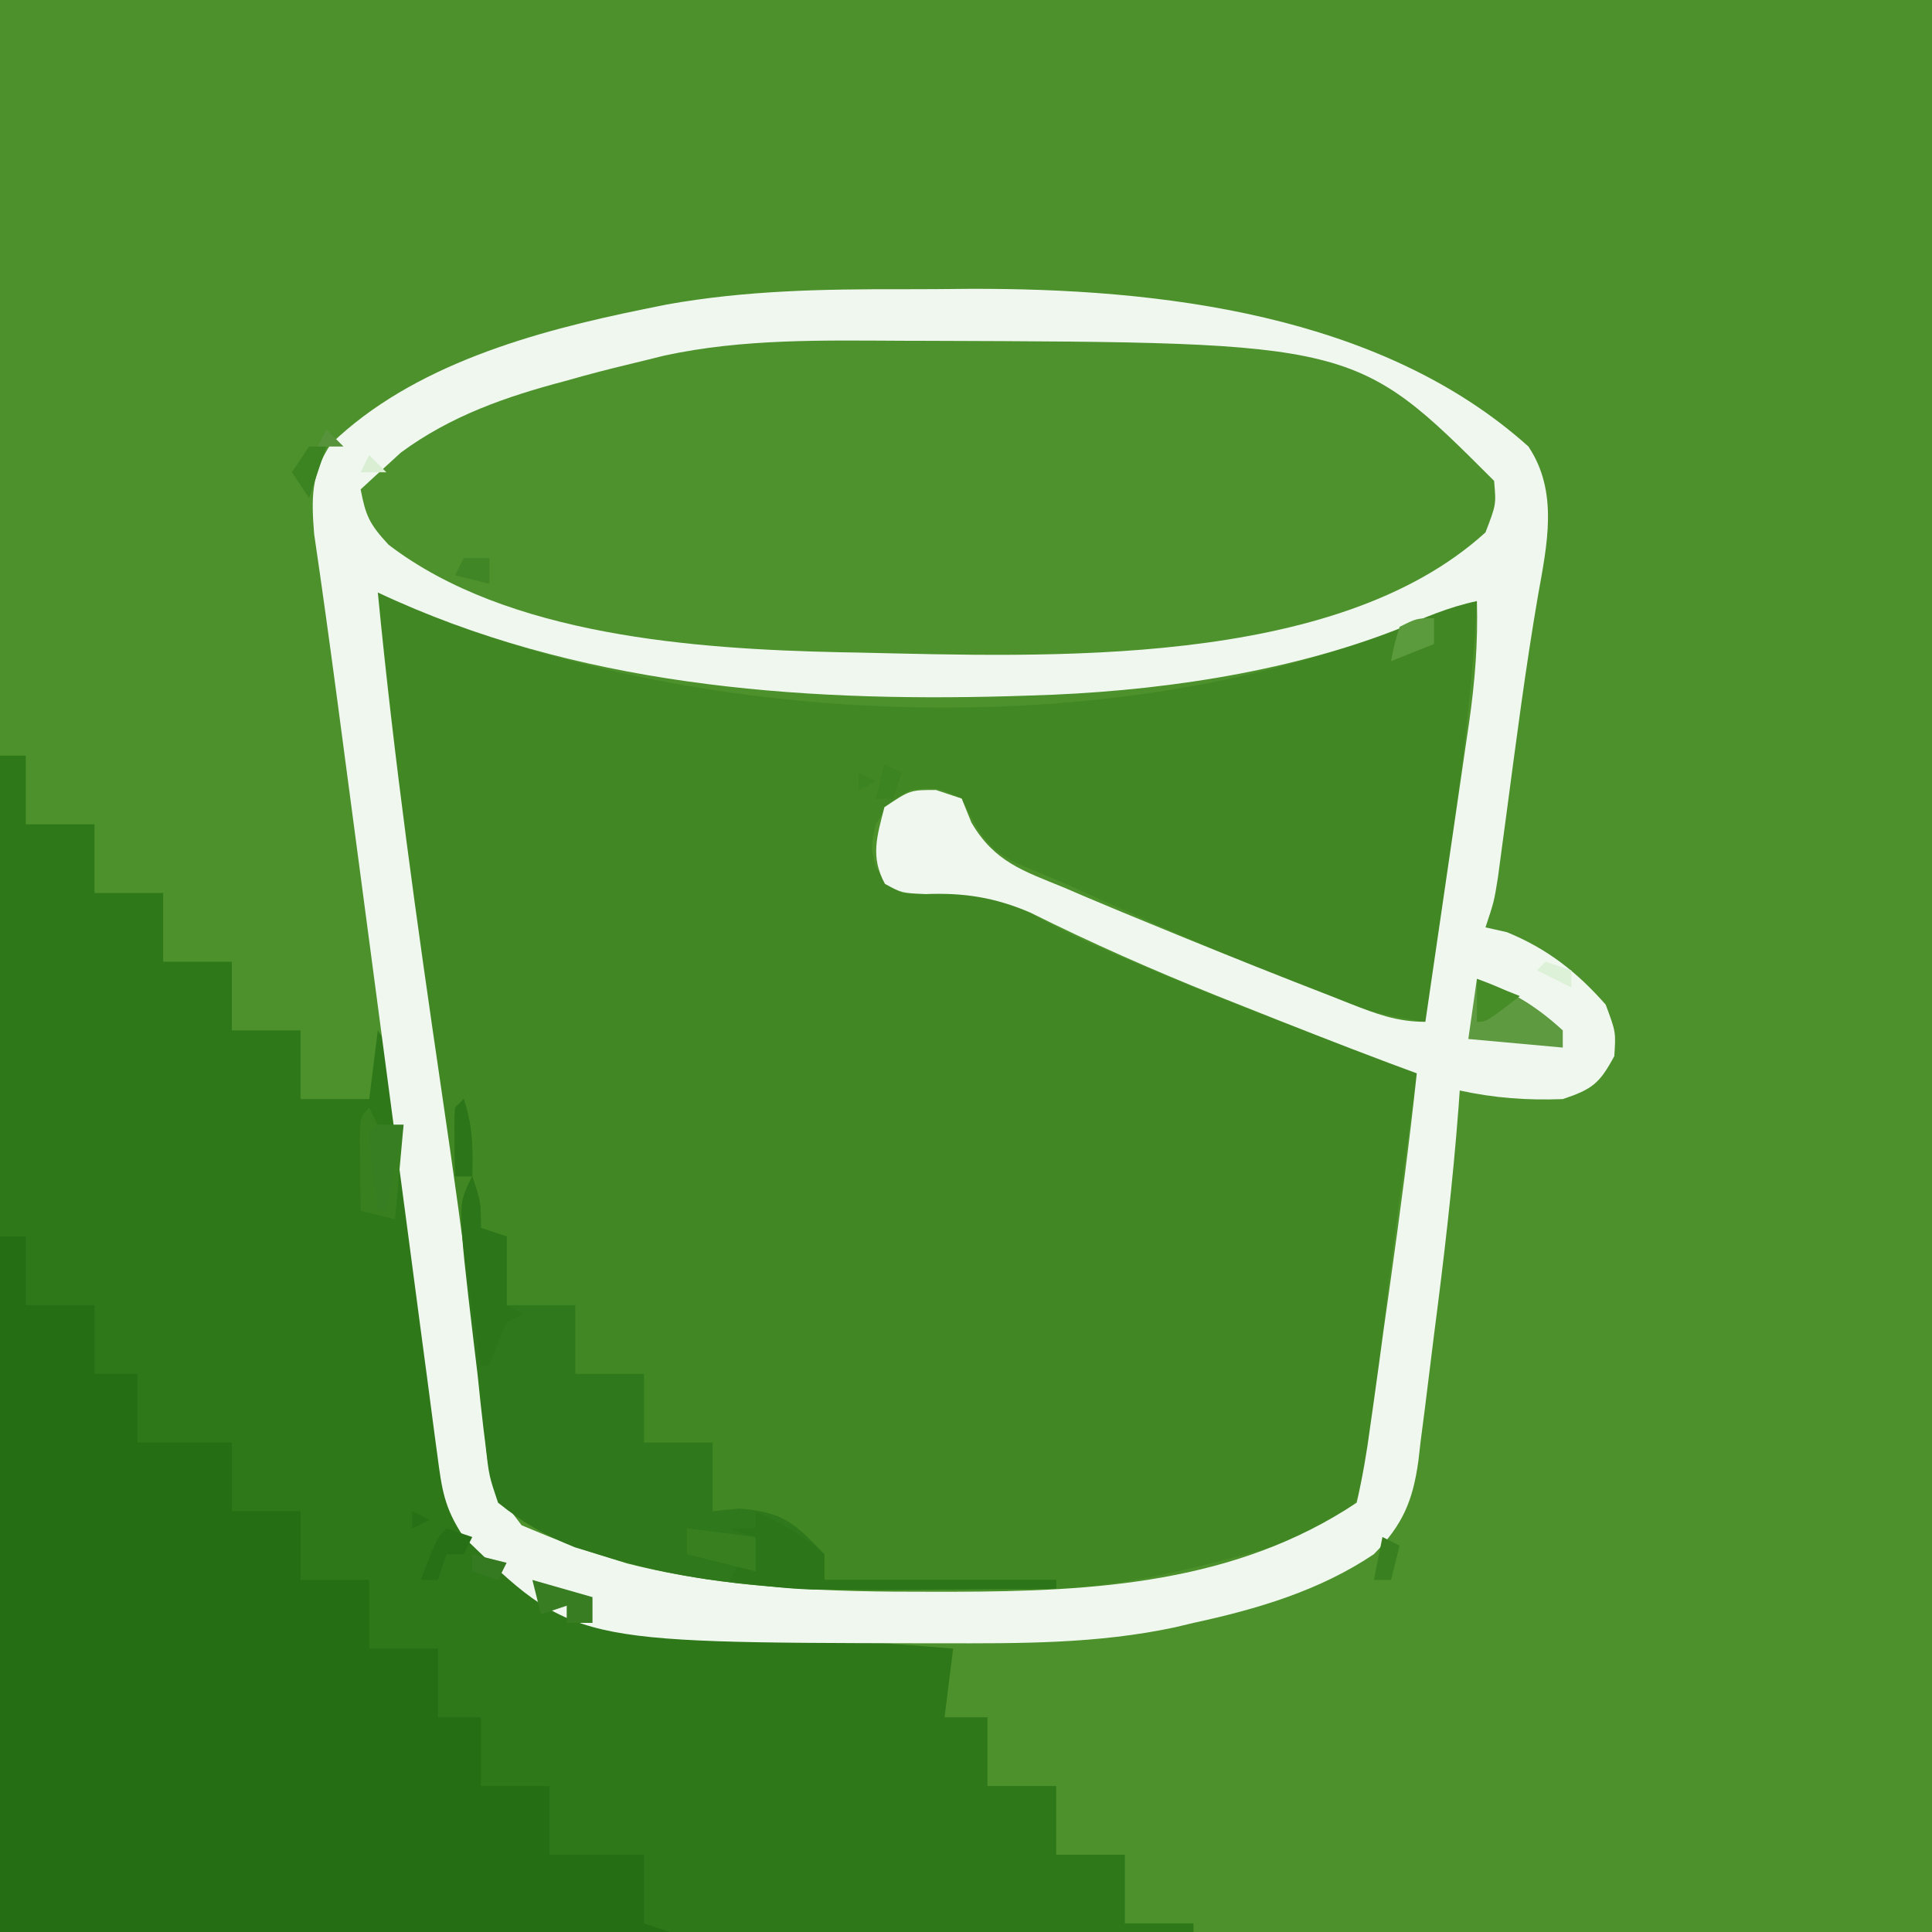
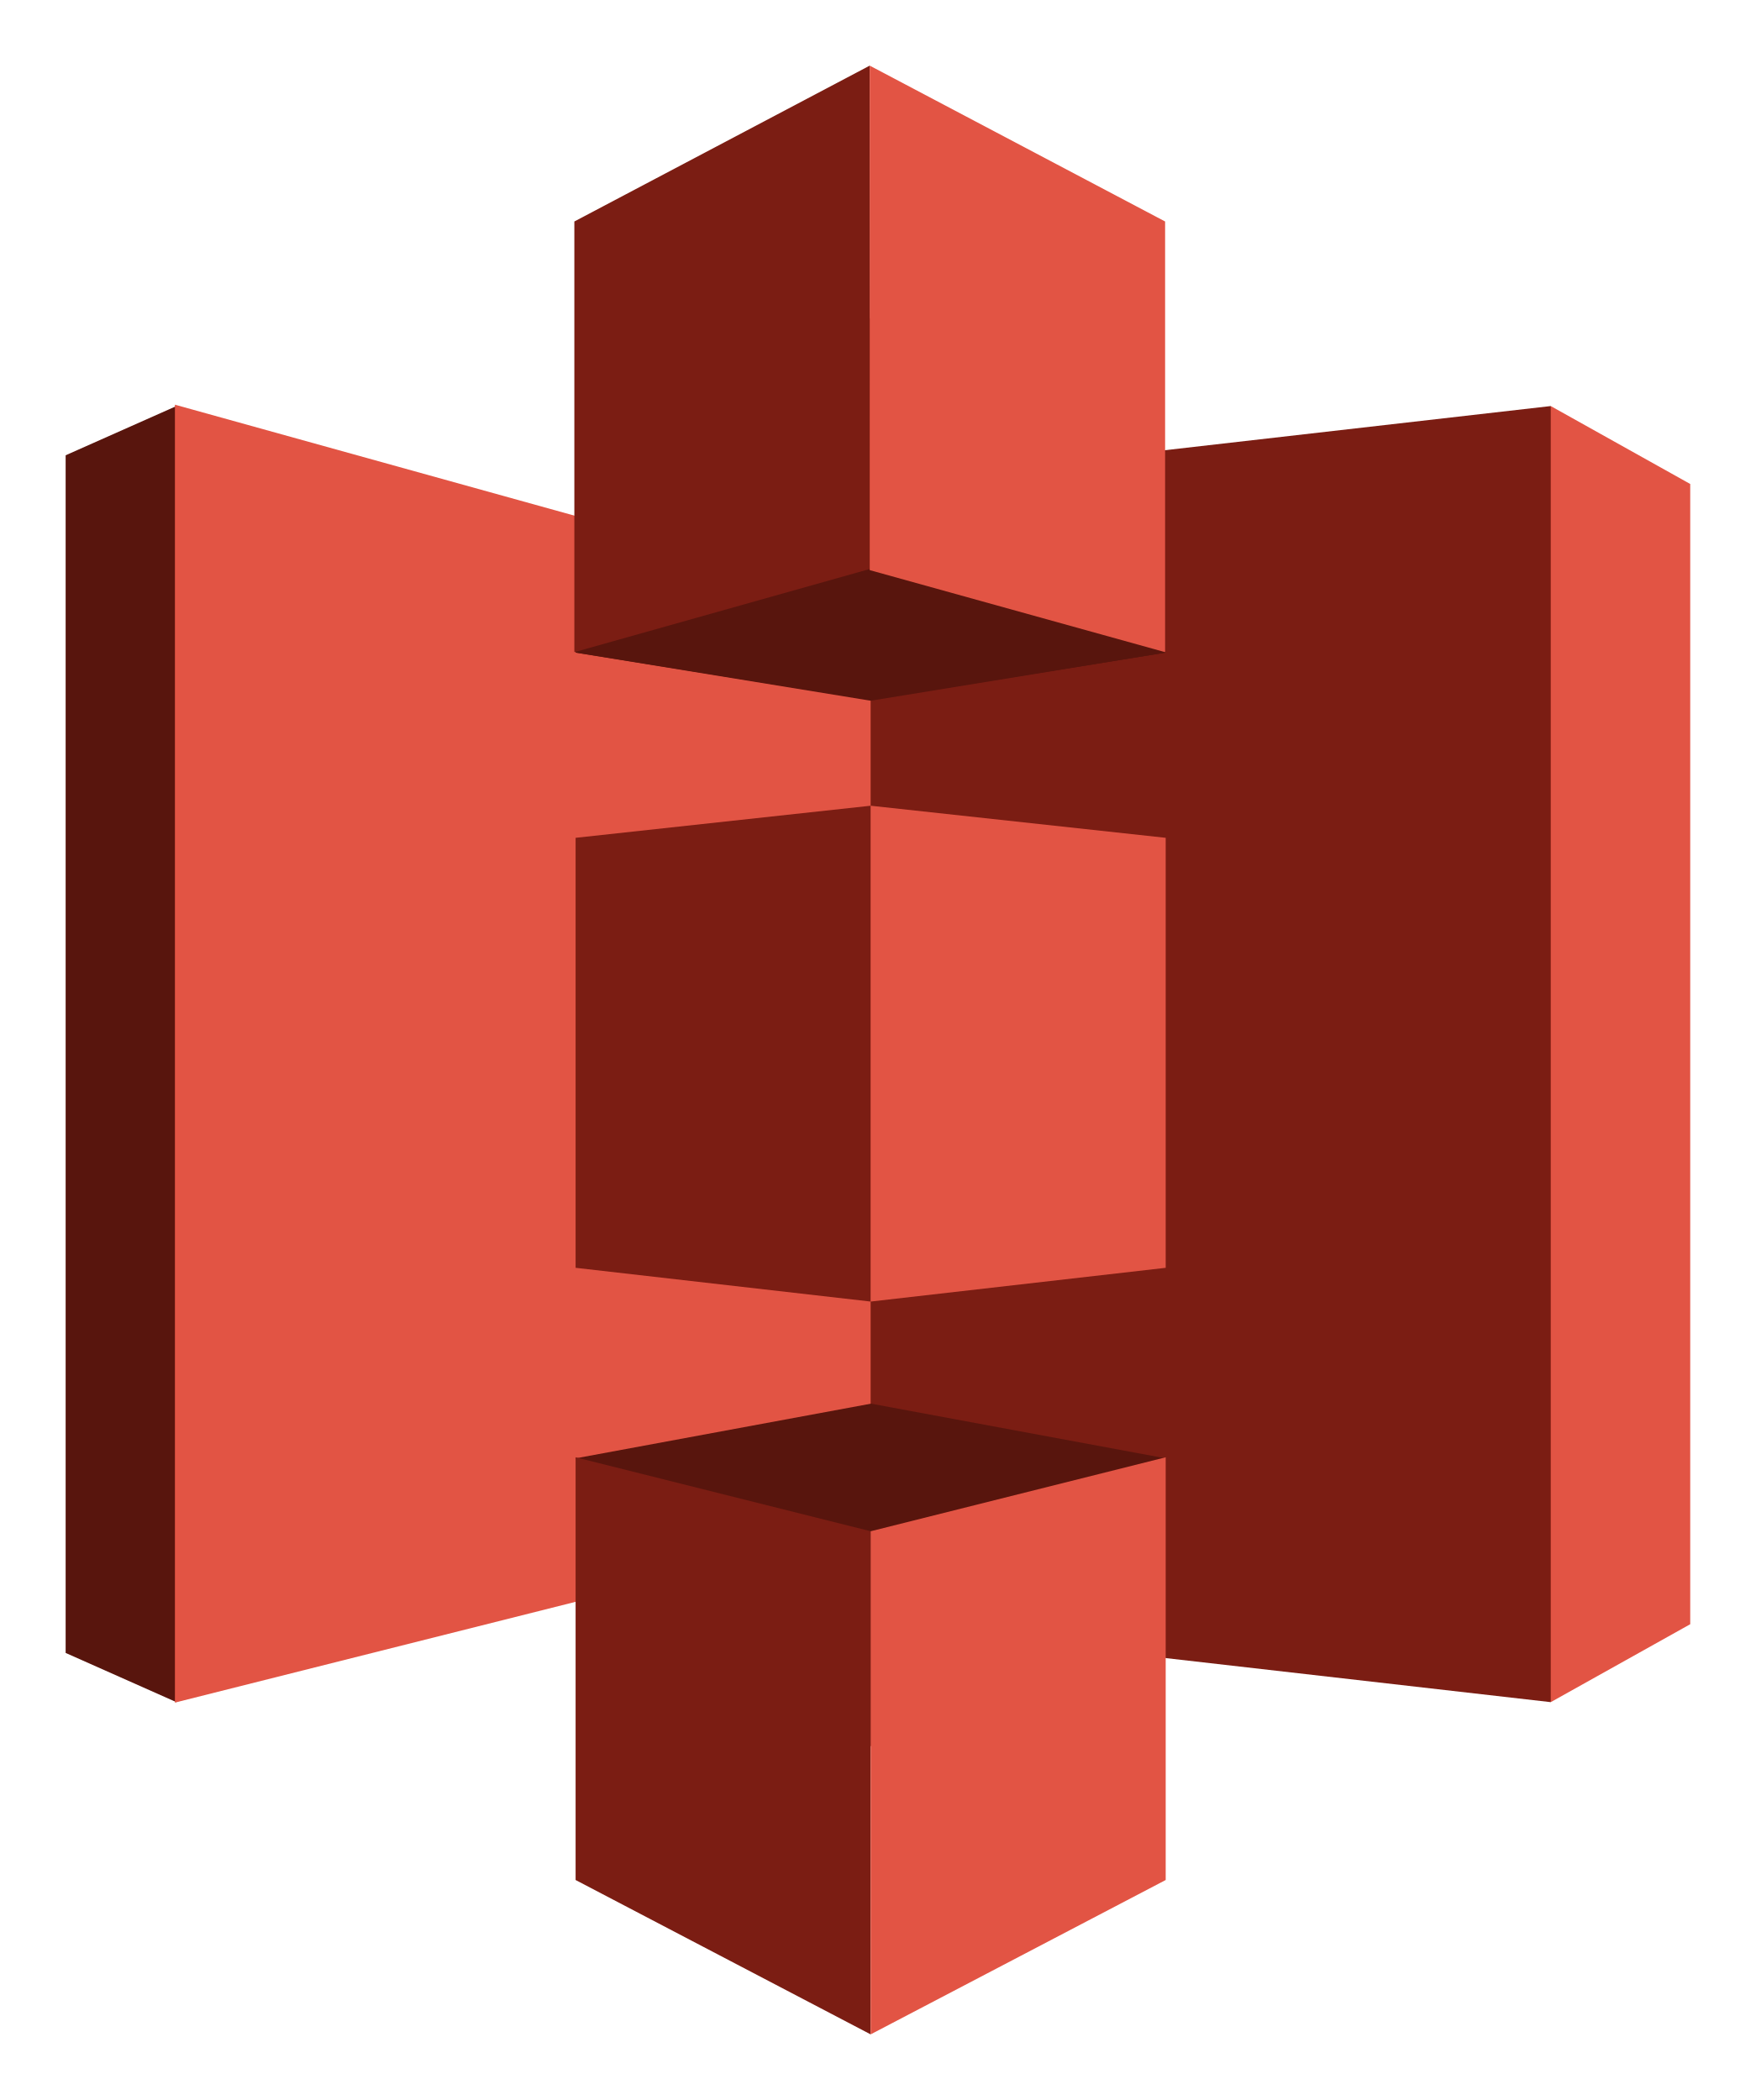
- <svg xmlns="http://www.w3.org/2000/svg" version="1.1" viewBox="0 0 225 225" preserveAspectRatio="xMidYMid meet">
-   <path d="M0 0 C74.25 0 148.5 0 225 0 C225 74.25 225 148.5 225 225 C150.75 225 76.5 225 0 225 C0 150.75 0 76.5 0 0 Z " fill="#4C912B" transform="translate(0,0)" />
-   <path d="M0 0 C0.956 0.42 1.912 0.839 2.896 1.271 C36.155 15.667 83.5 17.842 117.531 4.629 C119.363 3.778 121.18 2.893 122.969 1.953 C125 1 125 1 128 1 C127.419 11.904 126.038 22.584 124.438 33.375 C124.201 34.997 123.964 36.62 123.729 38.242 C123.158 42.162 122.581 46.081 122 50 C118.366 49.465 115.079 48.807 111.672 47.434 C110.881 47.117 110.089 46.8 109.274 46.473 C108.025 45.961 108.025 45.961 106.75 45.438 C105.443 44.908 105.443 44.908 104.111 44.368 C95.973 41.045 87.932 37.51 79.937 33.856 C78.634 33.28 77.318 32.733 75.991 32.214 C71.114 30.296 70.301 28.602 68 24 C65.109 22.671 65.109 22.671 62 23 C59.5 24.5 59.5 24.5 58 27 C57.416 29.543 57.416 29.543 58 32 C59.188 33.746 59.188 33.746 61 35 C63.182 35.175 63.182 35.175 65.562 34.875 C70.639 34.744 73.543 35.95 77.926 38.379 C81.898 40.474 85.984 42.205 90.125 43.938 C90.94 44.279 91.756 44.621 92.596 44.973 C99.234 47.73 105.932 50.299 112.68 52.773 C115.473 53.805 118.242 54.878 121 56 C119.858 64.478 119.858 64.478 119.341 68.171 C118.533 73.96 117.79 79.749 117.121 85.555 C116.81 88.078 116.499 90.602 116.188 93.125 C116.059 94.34 115.93 95.554 115.798 96.806 C114.715 105.259 114.715 105.259 111.457 108.637 C107.187 110.321 102.959 111.609 98.5 112.688 C97.671 112.9 96.842 113.112 95.988 113.33 C88.959 115.101 82.303 116.157 75.031 116.168 C74.274 116.171 73.517 116.175 72.736 116.178 C71.136 116.183 69.536 116.185 67.936 116.185 C65.535 116.187 63.135 116.206 60.734 116.225 C48.951 116.268 37.33 115.695 26 112.125 C24.484 111.665 24.484 111.665 22.938 111.195 C19.476 109.787 16.908 108.371 14 106 C13.109 103.373 12.66 101.419 12.357 98.722 C12.253 97.995 12.15 97.267 12.044 96.517 C11.708 94.107 11.41 91.693 11.113 89.277 C10.885 87.576 10.654 85.875 10.421 84.175 C9.811 79.679 9.234 75.179 8.664 70.678 C8.09 66.202 7.484 61.731 6.881 57.26 C4.328 38.202 1.998 19.125 0 0 Z " fill="#418724" transform="translate(44,69)" />
-   <path d="M0 0 C0.99 0 1.98 0 3 0 C3 2.64 3 5.28 3 8 C5.64 8 8.28 8 11 8 C11 10.64 11 13.28 11 16 C13.64 16 16.28 16 19 16 C19 18.64 19 21.28 19 24 C21.64 24 24.28 24 27 24 C27 26.64 27 29.28 27 32 C29.64 32 32.28 32 35 32 C35 34.64 35 37.28 35 40 C37.64 40 40.28 40 43 40 C43.33 37.36 43.66 34.72 44 32 C46.087 35.131 46.375 36.487 46.79 40.126 C46.914 41.171 47.038 42.216 47.166 43.292 C47.356 44.985 47.356 44.985 47.551 46.711 C47.84 49.094 48.129 51.477 48.42 53.859 C48.87 57.62 49.313 61.381 49.742 65.144 C50.159 68.773 50.603 72.398 51.051 76.023 C51.232 77.71 51.232 77.71 51.418 79.43 C52.1 85.881 52.1 85.881 55.508 91.17 C70.849 102.437 92.72 102.402 111 104 C110.67 106.64 110.34 109.28 110 112 C111.65 112 113.3 112 115 112 C115 114.64 115 117.28 115 120 C117.64 120 120.28 120 123 120 C123 122.64 123 125.28 123 128 C125.64 128 128.28 128 131 128 C131 130.64 131 133.28 131 136 C133.64 136 136.28 136 139 136 C139 136.33 139 136.66 139 137 C93.13 137 47.26 137 0 137 C0 91.79 0 46.58 0 0 Z " fill="#2E781A" transform="translate(0,88)" />
-   <path d="M0 0 C2.585 0.003 5.168 -0.02 7.752 -0.046 C29.967 -0.13 55.712 2.88 72.918 18.316 C76.439 23.597 75.101 29.701 74.031 35.691 C72.568 44.205 71.469 52.767 70.33 61.329 C70.162 62.574 69.994 63.819 69.821 65.101 C69.671 66.224 69.521 67.347 69.367 68.503 C68.918 71.316 68.918 71.316 67.918 74.316 C68.743 74.501 69.568 74.687 70.418 74.878 C75.123 76.811 78.559 79.502 81.918 83.316 C83.106 86.503 83.106 86.503 82.918 89.316 C81.206 92.483 80.381 93.161 76.918 94.316 C72.724 94.471 69.008 94.201 64.918 93.316 C64.873 93.962 64.827 94.609 64.781 95.275 C64.104 104.138 63.072 112.942 61.926 121.754 C61.711 123.432 61.503 125.11 61.301 126.79 C61.006 129.247 60.689 131.701 60.367 134.156 C60.282 134.901 60.196 135.647 60.108 136.416 C59.458 141.142 58.264 143.912 54.918 147.316 C48.611 151.566 41.287 153.724 33.918 155.316 C33.208 155.485 32.498 155.654 31.767 155.828 C22.741 157.762 13.73 157.711 4.543 157.691 C3.701 157.691 2.86 157.691 1.993 157.691 C-38.393 157.608 -38.393 157.608 -51.082 145.316 C-53.381 141.866 -53.622 139.747 -54.163 135.658 C-54.3 134.647 -54.3 134.647 -54.44 133.616 C-54.742 131.375 -55.033 129.132 -55.324 126.89 C-55.535 125.307 -55.747 123.724 -55.959 122.141 C-56.52 117.947 -57.072 113.751 -57.622 109.555 C-58.167 105.406 -58.72 101.258 -59.273 97.111 C-60.137 90.625 -60.996 84.14 -61.85 77.653 C-63.006 68.88 -64.171 60.107 -65.34 51.335 C-65.502 50.112 -65.665 48.889 -65.832 47.629 C-66.683 41.249 -67.557 34.875 -68.496 28.507 C-68.822 24.438 -68.878 21.51 -66.566 18.042 C-57.003 8.798 -42.817 4.903 -30.082 2.316 C-29.202 2.137 -28.322 1.958 -27.415 1.774 C-18.271 0.14 -9.258 -0.023 0 0 Z M-61.082 35.316 C-59.215 54.645 -56.523 73.839 -53.703 93.049 C-52.34 102.356 -50.994 111.654 -49.949 121.003 C-49.786 122.414 -49.622 123.825 -49.458 125.236 C-49.175 127.751 -48.912 130.268 -48.676 132.788 C-48.064 139.083 -48.064 139.083 -44.336 143.945 C-41.258 145.241 -38.278 146.47 -35.082 147.441 C-34.092 147.753 -33.102 148.065 -32.082 148.386 C-20.342 151.371 -8.427 151.719 3.606 151.691 C4.395 151.691 5.185 151.691 5.999 151.691 C22.398 151.655 38.837 150.703 52.918 141.316 C53.597 138.333 54.092 135.491 54.489 132.468 C54.615 131.582 54.742 130.696 54.872 129.784 C55.275 126.942 55.659 124.098 56.043 121.253 C56.309 119.363 56.576 117.473 56.844 115.583 C57.98 107.504 59.045 99.428 59.918 91.316 C58.847 90.919 57.776 90.522 56.672 90.113 C51.04 87.999 45.446 85.79 39.856 83.566 C38.752 83.127 37.648 82.688 36.511 82.236 C29.163 79.287 21.989 76.13 14.906 72.593 C10.781 70.829 7.197 70.266 2.731 70.441 C-0.082 70.316 -0.082 70.316 -2.019 69.253 C-3.748 66.1 -2.941 63.691 -2.082 60.316 C0.918 58.316 0.918 58.316 3.918 58.316 C5.403 58.811 5.403 58.811 6.918 59.316 C7.291 60.236 7.663 61.156 8.047 62.105 C10.717 66.687 14.07 67.735 18.856 69.691 C19.736 70.068 20.616 70.445 21.523 70.834 C24.312 72.019 27.112 73.172 29.918 74.316 C30.832 74.691 31.745 75.066 32.686 75.452 C38.409 77.795 44.152 80.082 49.918 82.316 C50.66 82.61 51.402 82.904 52.166 83.207 C55.221 84.398 57.61 85.316 60.918 85.316 C61.779 79.463 62.633 73.61 63.482 67.756 C63.771 65.766 64.062 63.777 64.355 61.788 C64.776 58.922 65.192 56.054 65.606 53.187 C65.803 51.863 65.803 51.863 66.003 50.512 C66.688 45.723 67.056 41.154 66.918 36.316 C63.594 37.024 60.715 38.269 57.606 39.628 C44.421 44.774 29.028 46.922 14.918 47.316 C13.712 47.354 13.712 47.354 12.482 47.394 C-12.522 48.099 -38.181 46.094 -61.082 35.316 Z " fill="#F0F7EF" transform="translate(105.0818,33.68433)" />
-   <path d="M0 0 C1.336 0.003 1.336 0.003 2.698 0.006 C52.49 0.178 52.49 0.178 68.625 16.312 C68.875 19.062 68.875 19.062 67.625 22.312 C50.108 38.263 16.367 36.789 -5.375 36.312 C-6.08 36.3 -6.785 36.287 -7.511 36.274 C-24.384 35.903 -46.232 34.382 -60.125 23.75 C-62.362 21.327 -62.775 20.4 -63.375 17.312 C-62.385 16.385 -61.382 15.471 -60.375 14.562 C-59.818 14.052 -59.261 13.542 -58.688 13.016 C-52.883 8.741 -46.471 6.512 -39.562 4.688 C-38.832 4.484 -38.102 4.28 -37.35 4.07 C-35.033 3.441 -32.71 2.867 -30.375 2.312 C-29.602 2.121 -28.828 1.929 -28.031 1.731 C-18.785 -0.277 -9.413 -0.04 0 0 Z " fill="#4D922C" transform="translate(105.375,39.6875)" />
-   <path d="M0 0 C0.99 0 1.98 0 3 0 C3 2.64 3 5.28 3 8 C5.64 8 8.28 8 11 8 C11 10.64 11 13.28 11 16 C12.65 16 14.3 16 16 16 C16 18.64 16 21.28 16 24 C19.63 24 23.26 24 27 24 C27 26.64 27 29.28 27 32 C29.64 32 32.28 32 35 32 C35 34.64 35 37.28 35 40 C37.64 40 40.28 40 43 40 C43 42.64 43 45.28 43 48 C45.64 48 48.28 48 51 48 C51 50.64 51 53.28 51 56 C52.65 56 54.3 56 56 56 C56 58.64 56 61.28 56 64 C58.64 64 61.28 64 64 64 C64 66.64 64 69.28 64 72 C67.63 72 71.26 72 75 72 C75 74.64 75 77.28 75 80 C76.485 80.495 76.485 80.495 78 81 C52.26 81 26.52 81 0 81 C0 54.27 0 27.54 0 0 Z " fill="#256E14" transform="translate(0,144)" />
-   <path d="M0 0 C1.065 3.196 1.074 5.657 1 9 C0.34 9 -0.32 9 -1 9 C-1.098 2.848 -1.098 2.848 -1 1 C-0.67 0.67 -0.34 0.34 0 0 Z M1 9 C2 12 2 12 2 15 C2.99 15.33 3.98 15.66 5 16 C5 18.64 5 21.28 5 24 C7.64 24 10.28 24 13 24 C13 26.64 13 29.28 13 32 C15.64 32 18.28 32 21 32 C21 34.64 21 37.28 21 40 C23.64 40 26.28 40 29 40 C29 42.64 29 45.28 29 48 C30.547 47.845 30.547 47.845 32.125 47.688 C37.21 48.098 38.532 49.363 42 53 C42 53.99 42 54.98 42 56 C50.91 56 59.82 56 69 56 C69 56.33 69 56.66 69 57 C64.699 57.05 60.398 57.086 56.097 57.11 C54.641 57.12 53.184 57.133 51.728 57.151 C39.626 57.293 27.641 56.793 16 53.125 C14.989 52.818 13.979 52.511 12.938 52.195 C9.492 50.793 6.904 49.344 4 47 C2.952 43.887 2.952 43.887 2.539 40.258 C2.419 39.289 2.419 39.289 2.296 38.3 C2.047 36.244 1.836 34.186 1.625 32.125 C1.462 30.748 1.297 29.372 1.129 27.996 C-0.709 12.418 -0.709 12.418 1 9 Z " fill="#2F781B" transform="translate(54,128)" />
-   <path d="M0 0 C2.95 1.37 5.565 2.826 8 5 C8 5.99 8 6.98 8 8 C16.91 8 25.82 8 35 8 C35 8.33 35 8.66 35 9 C30.553 9.025 26.105 9.043 21.658 9.055 C20.147 9.06 18.636 9.067 17.125 9.075 C14.945 9.088 12.766 9.093 10.586 9.098 C8.622 9.106 8.622 9.106 6.619 9.114 C3.31 9.01 0.244 8.634 -3 8 C-2.01 6.35 -1.02 4.7 0 3 C-0.99 2.67 -1.98 2.34 -3 2 C-2.01 2 -1.02 2 0 2 C0 1.34 0 0.68 0 0 Z " fill="#2C7518" transform="translate(88,176)" />
-   <path d="M0 0 C1.065 3.196 1.074 5.657 1 9 C0.34 9 -0.32 9 -1 9 C-1.098 2.848 -1.098 2.848 -1 1 C-0.67 0.67 -0.34 0.34 0 0 Z M1 9 C2 12 2 12 2 15 C2.99 15.33 3.98 15.66 5 16 C5 18.64 5 21.28 5 24 C5.66 24.33 6.32 24.66 7 25 C6.34 25.33 5.68 25.66 5 26 C4.278 27.644 3.606 29.311 3 31 C2.67 31 2.34 31 2 31 C1.661 28.792 1.329 26.584 1 24.375 C0.814 23.145 0.629 21.915 0.438 20.648 C-0.58 12.161 -0.58 12.161 1 9 Z " fill="#2C7518" transform="translate(54,128)" />
-   <path d="M0 0 C3.987 1.367 6.885 3.152 10 6 C10 6.66 10 7.32 10 8 C6.37 7.67 2.74 7.34 -1 7 C-0.67 4.69 -0.34 2.38 0 0 Z " fill="#5D9A40" transform="translate(172,114)" />
-   <path d="M0 0 C0.33 0.66 0.66 1.32 1 2 C1.99 2 2.98 2 4 2 C3.67 5.63 3.34 9.26 3 13 C1.68 12.67 0.36 12.34 -1 12 C-1.027 10.188 -1.046 8.375 -1.062 6.562 C-1.074 5.553 -1.086 4.544 -1.098 3.504 C-1 1 -1 1 0 0 Z " fill="#387F1F" transform="translate(43,129)" />
-   <path d="M0 0 C0.99 0.495 0.99 0.495 2 1 C1.01 1.495 1.01 1.495 0 2 C0 1.34 0 0.68 0 0 Z M4 2 C4.99 2.33 5.98 2.66 7 3 C6.67 3.66 6.34 4.32 6 5 C5.34 5 4.68 5 4 5 C3.67 5.99 3.34 6.98 3 8 C2.34 8 1.68 8 1 8 C2.875 3.125 2.875 3.125 4 2 Z " fill="#277015" transform="translate(48,176)" />
-   <path d="M0 0 C2.64 0.33 5.28 0.66 8 1 C8 2.32 8 3.64 8 5 C5.36 4.34 2.72 3.68 0 3 C0 2.01 0 1.02 0 0 Z " fill="#387F1F" transform="translate(80,178)" />
-   <path d="M0 0 C0.99 0 1.98 0 3 0 C2.34 3.3 1.68 6.6 1 10 C0.67 10 0.34 10 0 10 C-0.194 8.522 -0.38 7.042 -0.562 5.562 C-0.667 4.739 -0.771 3.915 -0.879 3.066 C-0.919 2.384 -0.959 1.703 -1 1 C-0.67 0.67 -0.34 0.34 0 0 Z " fill="#367E21" transform="translate(44,131)" />
-   <path d="M0 0 C2.31 0.66 4.62 1.32 7 2 C7 2.99 7 3.98 7 5 C6.01 5 5.02 5 4 5 C4 4.34 4 3.68 4 3 C3.01 3.33 2.02 3.66 1 4 C0.67 2.68 0.34 1.36 0 0 Z " fill="#387D22" transform="translate(62,184)" />
-   <path d="M0 0 C2.475 0.99 2.475 0.99 5 2 C1.125 5 1.125 5 0 5 C0 3.35 0 1.7 0 0 Z " fill="#468C27" transform="translate(172,114)" />
-   <path d="M0 0 C0 0.99 0 1.98 0 3 C-1.65 3.66 -3.3 4.32 -5 5 C-4.625 3.062 -4.625 3.062 -4 1 C-2 0 -2 0 0 0 Z " fill="#5C9B3D" transform="translate(167,72)" />
-   <path d="M0 0 C0.66 0.33 1.32 0.66 2 1 C1.67 2.32 1.34 3.64 1 5 C0.34 5 -0.32 5 -1 5 C-0.67 3.35 -0.34 1.7 0 0 Z " fill="#398120" transform="translate(161,179)" />
-   <path d="M0 0 C0.66 0.33 1.32 0.66 2 1 C1.67 1.99 1.34 2.98 1 4 C0.34 4 -0.32 4 -1 4 C-0.67 2.68 -0.34 1.36 0 0 Z M-3 1 C-2.01 1.495 -2.01 1.495 -1 2 C-1.99 2.495 -1.99 2.495 -3 3 C-3 2.34 -3 1.68 -3 1 Z " fill="#3C8321" transform="translate(103,89)" />
-   <path d="M0 0 C0.66 0 1.32 0 2 0 C1.34 1.98 0.68 3.96 0 6 C-0.66 5.01 -1.32 4.02 -2 3 C-1.34 2.01 -0.68 1.02 0 0 Z " fill="#3C8321" transform="translate(36,52)" />
-   <path d="M0 0 C1.32 0.33 2.64 0.66 4 1 C3.67 1.66 3.34 2.32 3 3 C2.01 2.67 1.02 2.34 0 2 C0 1.34 0 0.68 0 0 Z " fill="#357A21" transform="translate(55,181)" />
-   <path d="M0 0 C0.99 0 1.98 0 3 0 C3 0.99 3 1.98 3 3 C1.68 2.67 0.36 2.34 -1 2 C-0.67 1.34 -0.34 0.68 0 0 Z " fill="#418626" transform="translate(54,65)" />
-   <path d="M0 0 C0.99 0.33 1.98 0.66 3 1 C3 1.66 3 2.32 3 3 C1.68 2.34 0.36 1.68 -1 1 C-0.67 0.67 -0.34 0.34 0 0 Z " fill="#DDF1D8" transform="translate(180,112)" />
-   <path d="M0 0 C0.66 0.66 1.32 1.32 2 2 C1.01 2 0.02 2 -1 2 C-0.67 1.34 -0.34 0.68 0 0 Z " fill="#D9EED3" transform="translate(43,53)" />
-   <path d="M0 0 C0.66 0.66 1.32 1.32 2 2 C1.01 2 0.02 2 -1 2 C-0.67 1.34 -0.34 0.68 0 0 Z " fill="#56933B" transform="translate(38,50)" />
+ <svg xmlns="http://www.w3.org/2000/svg" width="428" height="512" viewBox="0 0 428 512">
+   <defs>
+     <style>
+       .cls-1 {
+         fill: #e25444;
+       }
+ 
+       .cls-1, .cls-2, .cls-3 {
+         fill-rule: evenodd;
+       }
+ 
+       .cls-2 {
+         fill: #7b1d13;
+       }
+ 
+       .cls-3 {
+         fill: #58150d;
+       }
+     </style>
+   </defs>
+   <path class="cls-1" d="M378,99L295,257l83,158,34-19V118Z" />
+   <path class="cls-2" d="M378,99L212,118,127.5,257,212,396l166,19V99Z" />
+   <path class="cls-3" d="M43,99L16,111V403l27,12L212,257Z" />
+   <path class="cls-1" d="M42.637,98.667l169.587,47.111V372.444L42.637,415.111V98.667Z" />
+   <path class="cls-3" d="M212.313,170.667l-72.008-11.556,72.008-81.778,71.83,81.778Z" />
+   <path class="cls-3" d="M284.143,159.111l-71.919,11.733-71.919-11.733V77.333" />
+   <path class="cls-3" d="M212.313,342.222l-72.008,13.334,72.008,70.222,71.83-70.222Z" />
+   <path class="cls-2" d="M212,16L140,54V159l72.224-20.333Z" />
+   <path class="cls-2" d="M212.224,196.444l-71.919,7.823V309.105l71.919,8.228V196.444Z" />
+   <path class="cls-2" d="M212.224,373.333L140.305,355.3V458.363L212.224,496V373.333Z" />
+   <path class="cls-1" d="M284.143,355.3l-71.919,18.038V496l71.919-37.637V355.3Z" />
+   <path class="cls-1" d="M212.224,196.444l71.919,7.823V309.105l-71.919,8.228V196.444Z" />
+   <path class="cls-1" d="M212,16l72,38V159l-72-20V16Z" />
</svg>
